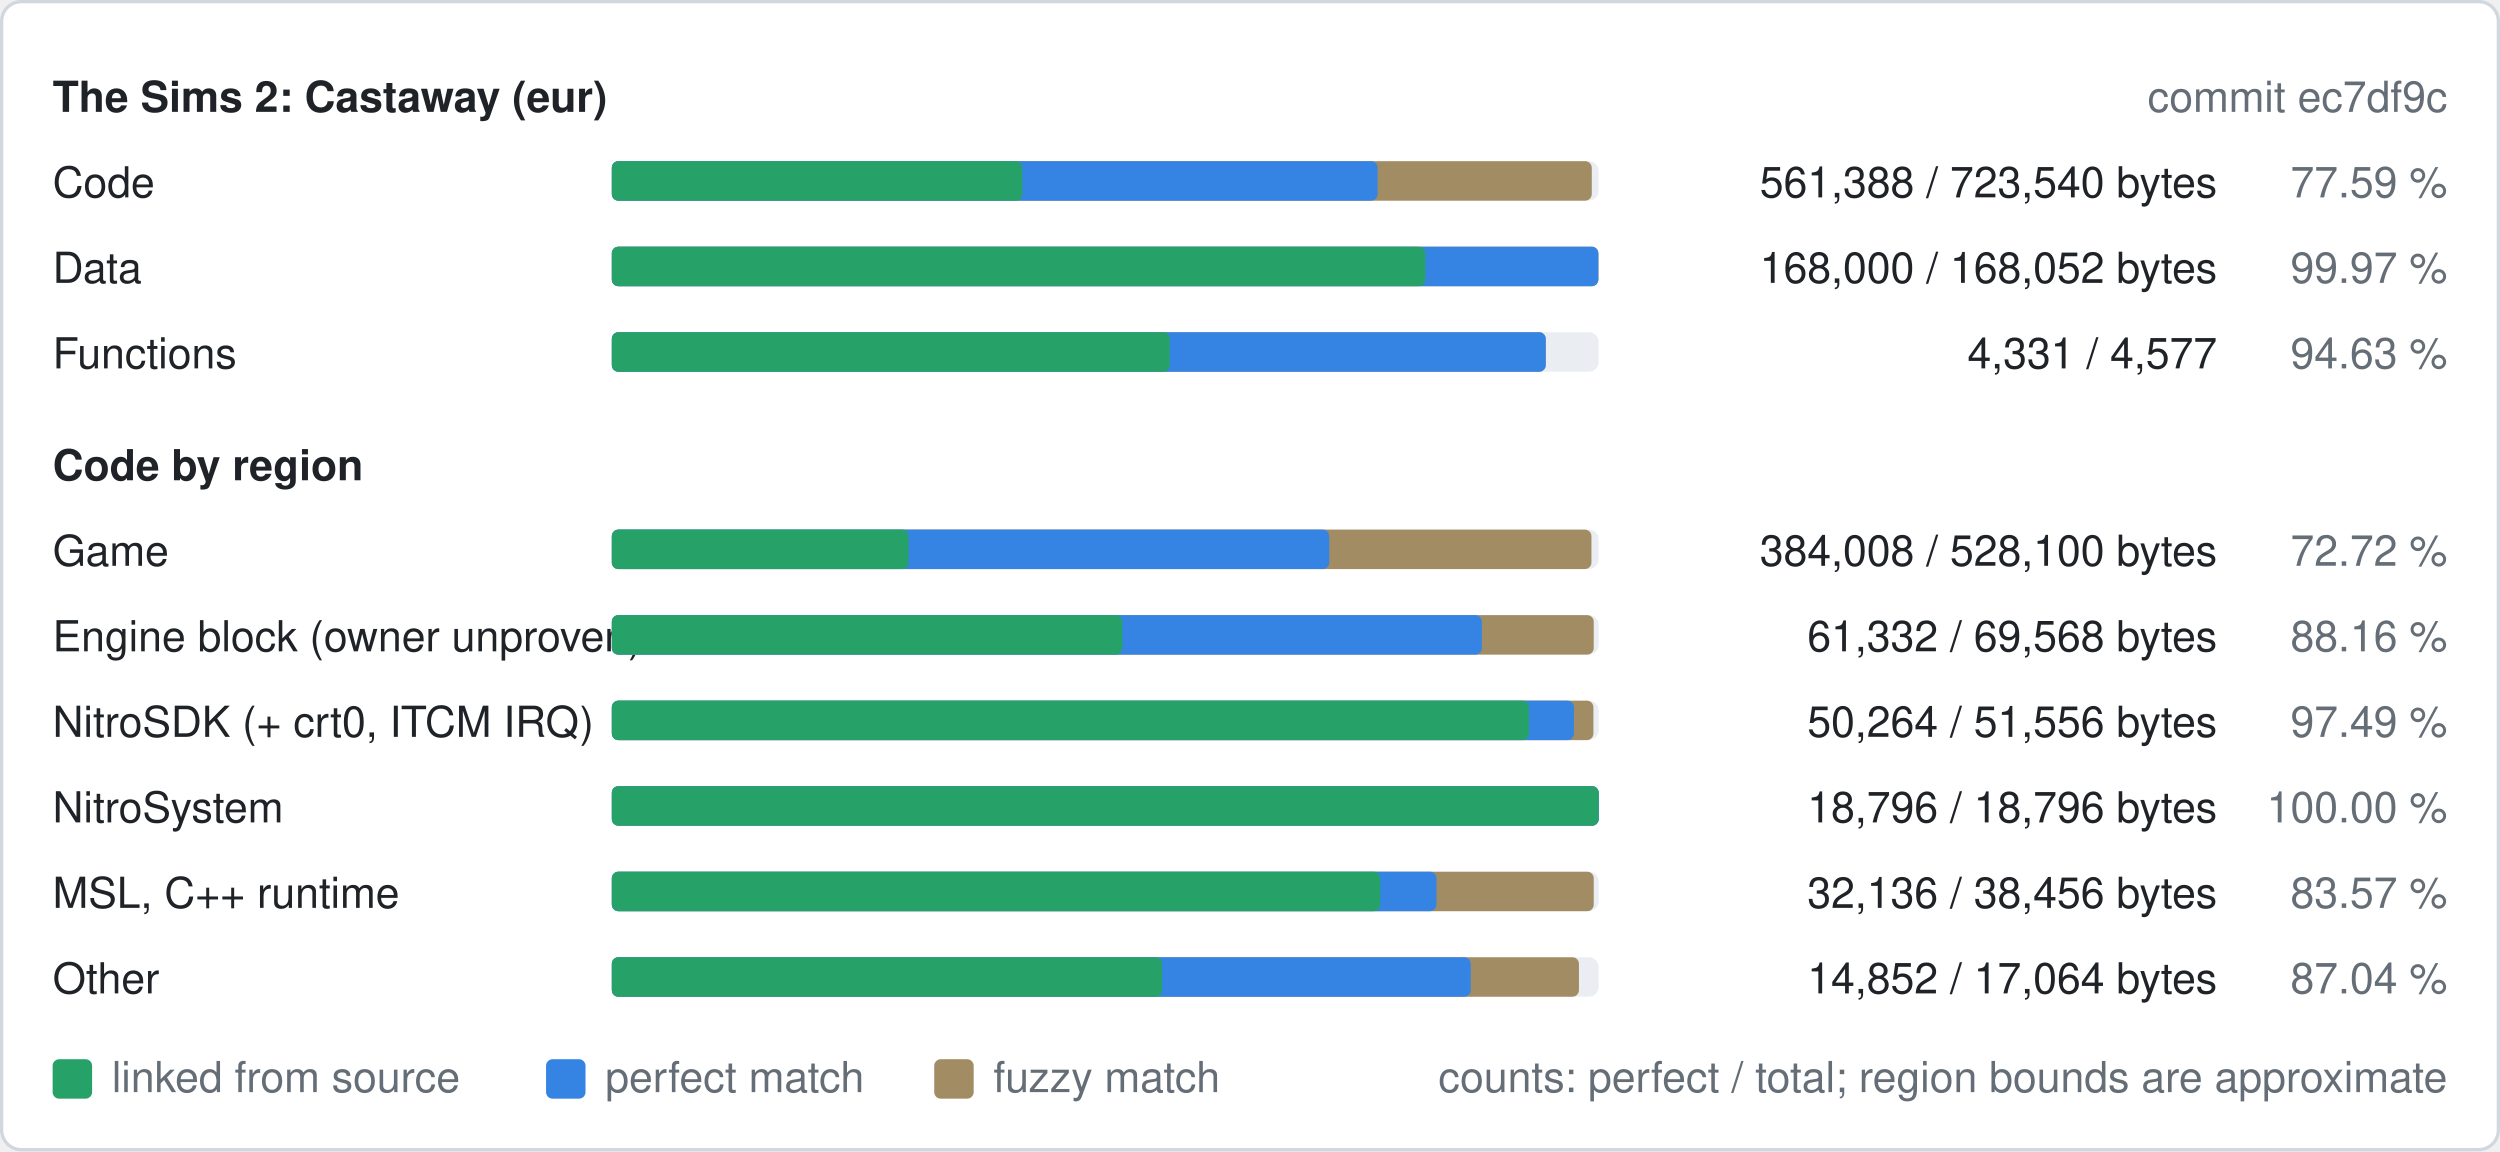
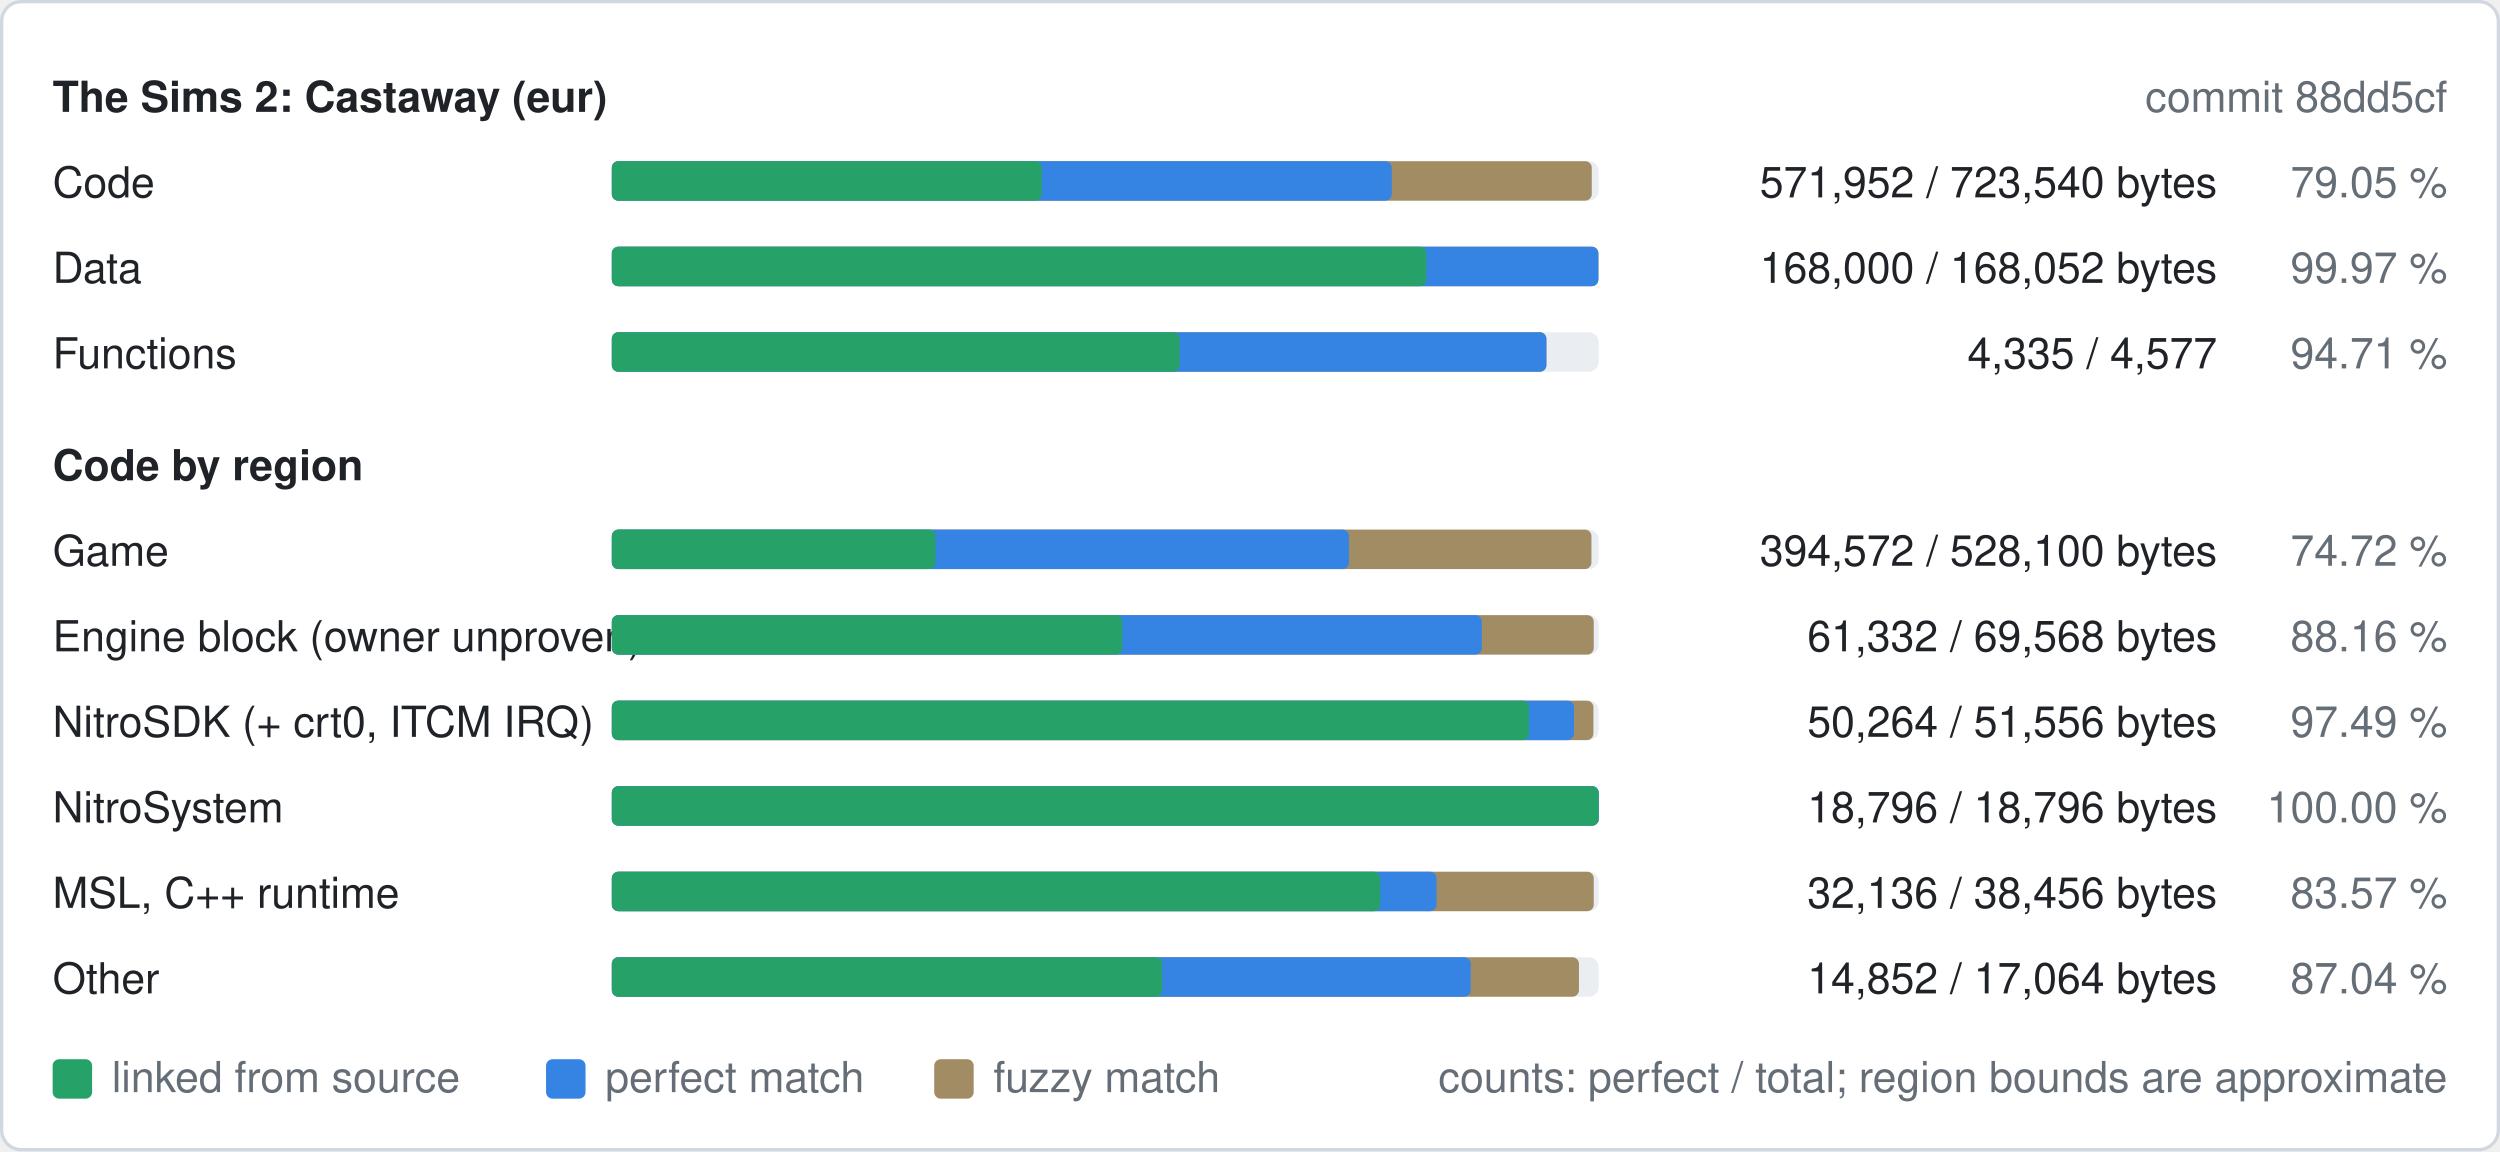
<svg xmlns="http://www.w3.org/2000/svg" width="760" height="350" viewBox="0 0 760 350" role="img" aria-label="Decompilation progress of eur">
  <style>
text{font-family:-apple-system,BlinkMacSystemFont,"Segoe UI",Helvetica,Arial,sans-serif;font-size:13px}
.b{font-weight:600}
.bg{fill:#ffffff;stroke:#d0d7de}.t{fill:#1f2328}.m{fill:#656d76}.track{fill:#eaeef2}.fuzzy{fill:#a28c64}.perfect{fill:#3584e4}.linked{fill:#26a269}
@media (prefers-color-scheme: dark){.bg{fill:#0d1117;stroke:#30363d}.t{fill:#e6edf3}.m{fill:#8d96a0}.track{fill:#21262d}.fuzzy{fill:#a28c64}.perfect{fill:#3584e4}.linked{fill:#2ec27e}}
</style>
  <rect class="bg" x="0.5" y="0.5" width="759" height="349" rx="6" />
  <text class="t b" x="16" y="34">The Sims 2: Castaway (eur)</text>
-   <text class="m" x="744" y="34" text-anchor="end">commit ec7df9c</text>
+   <text class="m" x="744" y="34" text-anchor="end">commit 88dd5cf</text>
  <text class="t" x="16" y="60">Code</text>
  <rect class="track" x="186" y="49" width="300" height="12" rx="3" />
  <rect class="fuzzy" x="186" y="49" width="297.9" height="12" rx="2" />
-   <rect class="perfect" x="186" y="49" width="232.8" height="12" rx="2" />
-   <rect class="linked" x="186" y="49" width="124.8" height="12" rx="2" />
-   <text class="t" x="674" y="60" text-anchor="end">561,388 / 723,540 bytes</text>
-   <text class="m" x="744" y="60" text-anchor="end">77.59 %</text>
+   <rect class="perfect" x="186" y="49" width="237.1" height="12" rx="2" />
+   <rect class="linked" x="186" y="49" width="130.7" height="12" rx="2" />
+   <text class="t" x="674" y="60" text-anchor="end">571,952 / 723,540 bytes</text>
+   <text class="m" x="744" y="60" text-anchor="end">79.05 %</text>
  <text class="t" x="16" y="86">Data</text>
  <rect class="track" x="186" y="75" width="300" height="12" rx="3" />
  <rect class="fuzzy" x="186" y="75" width="299.9" height="12" rx="2" />
  <rect class="perfect" x="186" y="75" width="299.9" height="12" rx="2" />
-   <rect class="linked" x="186" y="75" width="247.3" height="12" rx="2" />
+   <rect class="linked" x="186" y="75" width="247.6" height="12" rx="2" />
  <text class="t" x="674" y="86" text-anchor="end">168,000 / 168,052 bytes</text>
  <text class="m" x="744" y="86" text-anchor="end">99.97 %</text>
  <text class="t" x="16" y="112">Functions</text>
  <rect class="track" x="186" y="101" width="300" height="12" rx="3" />
-   <rect class="fuzzy" x="186" y="101" width="283.9" height="12" rx="2" />
-   <rect class="perfect" x="186" y="101" width="283.9" height="12" rx="2" />
-   <rect class="linked" x="186" y="101" width="169.6" height="12" rx="2" />
-   <text class="t" x="674" y="112" text-anchor="end">4,331 / 4,577</text>
-   <text class="m" x="744" y="112" text-anchor="end">94.63 %</text>
+   <rect class="fuzzy" x="186" y="101" width="284.1" height="12" rx="2" />
+   <rect class="perfect" x="186" y="101" width="284.1" height="12" rx="2" />
+   <rect class="linked" x="186" y="101" width="172.6" height="12" rx="2" />
+   <text class="t" x="674" y="112" text-anchor="end">4,335 / 4,577</text>
+   <text class="m" x="744" y="112" text-anchor="end">94.71 %</text>
  <text class="t b" x="16" y="146">Code by region</text>
  <text class="t" x="16" y="172">Game</text>
  <rect class="track" x="186" y="161" width="300" height="12" rx="3" />
  <rect class="fuzzy" x="186" y="161" width="297.8" height="12" rx="2" />
-   <rect class="perfect" x="186" y="161" width="218.1" height="12" rx="2" />
-   <rect class="linked" x="186" y="161" width="90.2" height="12" rx="2" />
-   <text class="t" x="674" y="172" text-anchor="end">384,008 / 528,100 bytes</text>
-   <text class="m" x="744" y="172" text-anchor="end">72.72 %</text>
+   <rect class="perfect" x="186" y="161" width="224.1" height="12" rx="2" />
+   <rect class="linked" x="186" y="161" width="98.4" height="12" rx="2" />
+   <text class="t" x="674" y="172" text-anchor="end">394,572 / 528,100 bytes</text>
+   <text class="m" x="744" y="172" text-anchor="end">74.72 %</text>
  <text class="t" x="16" y="198">Engine block (owner unproven)</text>
  <rect class="track" x="186" y="187" width="300" height="12" rx="3" />
  <rect class="fuzzy" x="186" y="187" width="298.5" height="12" rx="2" />
  <rect class="perfect" x="186" y="187" width="264.5" height="12" rx="2" />
  <rect class="linked" x="186" y="187" width="155.2" height="12" rx="2" />
  <text class="t" x="674" y="198" text-anchor="end">61,332 / 69,568 bytes</text>
  <text class="m" x="744" y="198" text-anchor="end">88.16 %</text>
  <text class="t" x="16" y="224">NitroSDK (+ crt0, ITCM IRQ)</text>
  <rect class="track" x="186" y="213" width="300" height="12" rx="3" />
  <rect class="fuzzy" x="186" y="213" width="298.4" height="12" rx="2" />
  <rect class="perfect" x="186" y="213" width="292.5" height="12" rx="2" />
  <rect class="linked" x="186" y="213" width="278.8" height="12" rx="2" />
  <text class="t" x="674" y="224" text-anchor="end">50,264 / 51,556 bytes</text>
  <text class="m" x="744" y="224" text-anchor="end">97.49 %</text>
  <text class="t" x="16" y="250">NitroSystem</text>
  <rect class="track" x="186" y="239" width="300" height="12" rx="3" />
  <rect class="fuzzy" x="186" y="239" width="300.0" height="12" rx="2" />
  <rect class="perfect" x="186" y="239" width="300.0" height="12" rx="2" />
  <rect class="linked" x="186" y="239" width="300.0" height="12" rx="2" />
  <text class="t" x="674" y="250" text-anchor="end">18,796 / 18,796 bytes</text>
  <text class="m" x="744" y="250" text-anchor="end">100.00 %</text>
  <text class="t" x="16" y="276">MSL, C++ runtime</text>
  <rect class="track" x="186" y="265" width="300" height="12" rx="3" />
  <rect class="fuzzy" x="186" y="265" width="298.5" height="12" rx="2" />
  <rect class="perfect" x="186" y="265" width="250.7" height="12" rx="2" />
  <rect class="linked" x="186" y="265" width="233.6" height="12" rx="2" />
  <text class="t" x="674" y="276" text-anchor="end">32,136 / 38,456 bytes</text>
  <text class="m" x="744" y="276" text-anchor="end">83.57 %</text>
  <text class="t" x="16" y="302">Other</text>
  <rect class="track" x="186" y="291" width="300" height="12" rx="3" />
  <rect class="fuzzy" x="186" y="291" width="294.0" height="12" rx="2" />
  <rect class="perfect" x="186" y="291" width="261.1" height="12" rx="2" />
  <rect class="linked" x="186" y="291" width="167.3" height="12" rx="2" />
  <text class="t" x="674" y="302" text-anchor="end">14,852 / 17,064 bytes</text>
  <text class="m" x="744" y="302" text-anchor="end">87.04 %</text>
  <rect class="linked" x="16" y="322" width="12" height="12" rx="2" />
  <text class="m" x="34" y="332">linked from source</text>
  <rect class="perfect" x="166" y="322" width="12" height="12" rx="2" />
  <text class="m" x="184" y="332">perfect match</text>
  <rect class="fuzzy" x="284" y="322" width="12" height="12" rx="2" />
  <text class="m" x="302" y="332">fuzzy match</text>
  <text class="m" x="744" y="332" text-anchor="end">counts: perfect / total; region bounds are approximate</text>
</svg>
